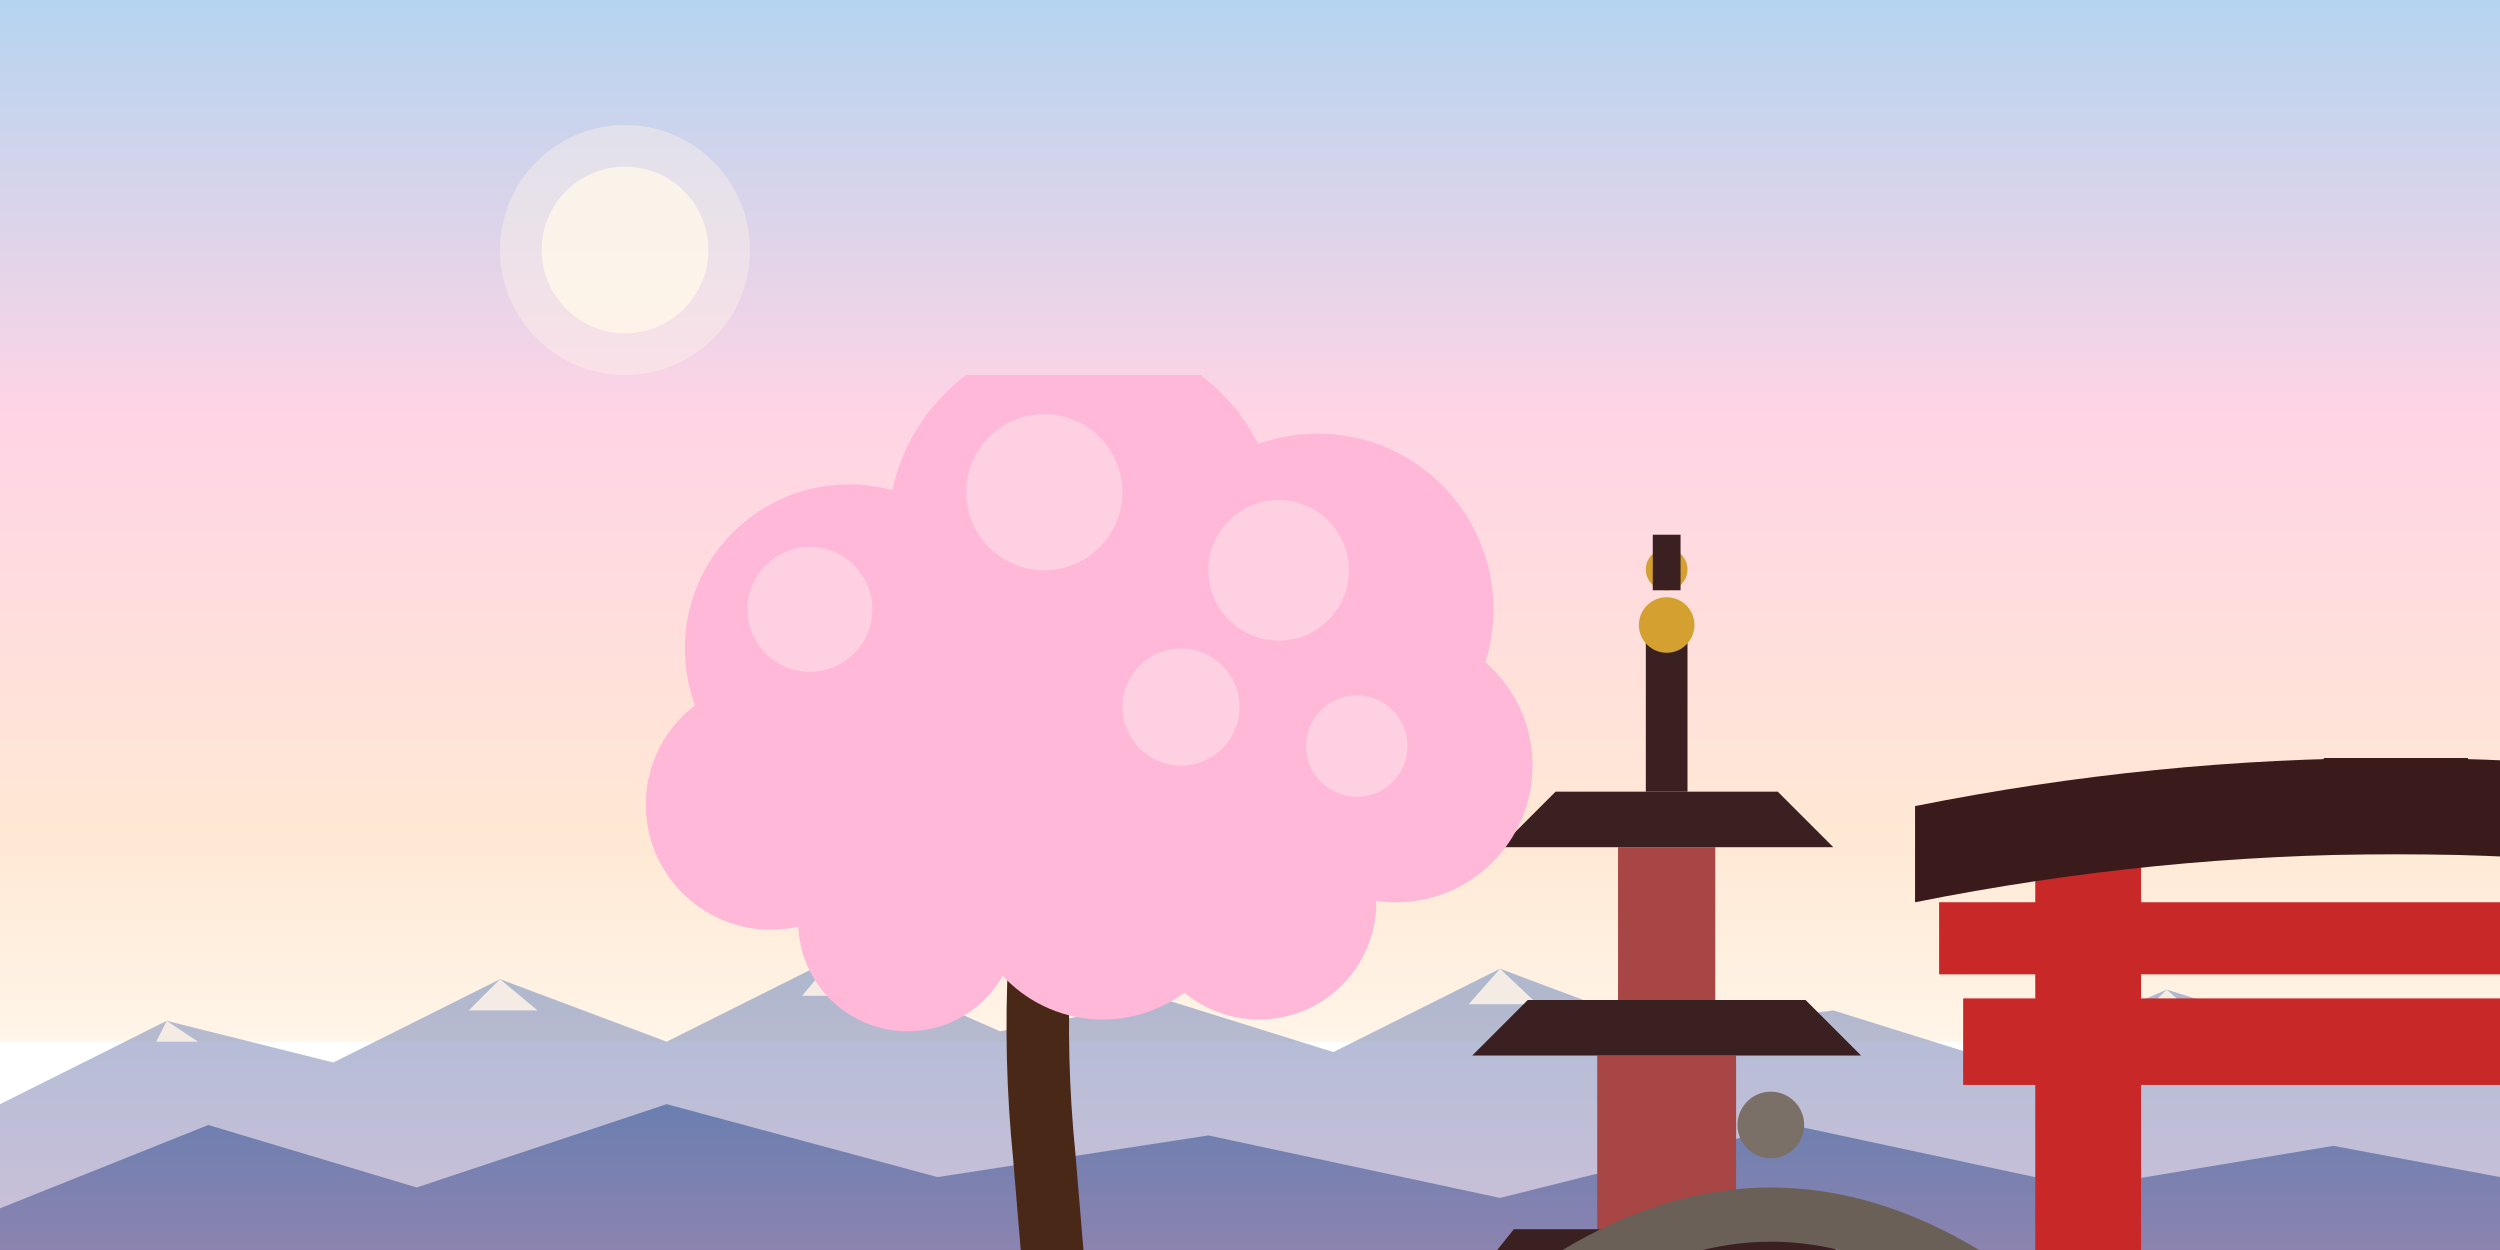
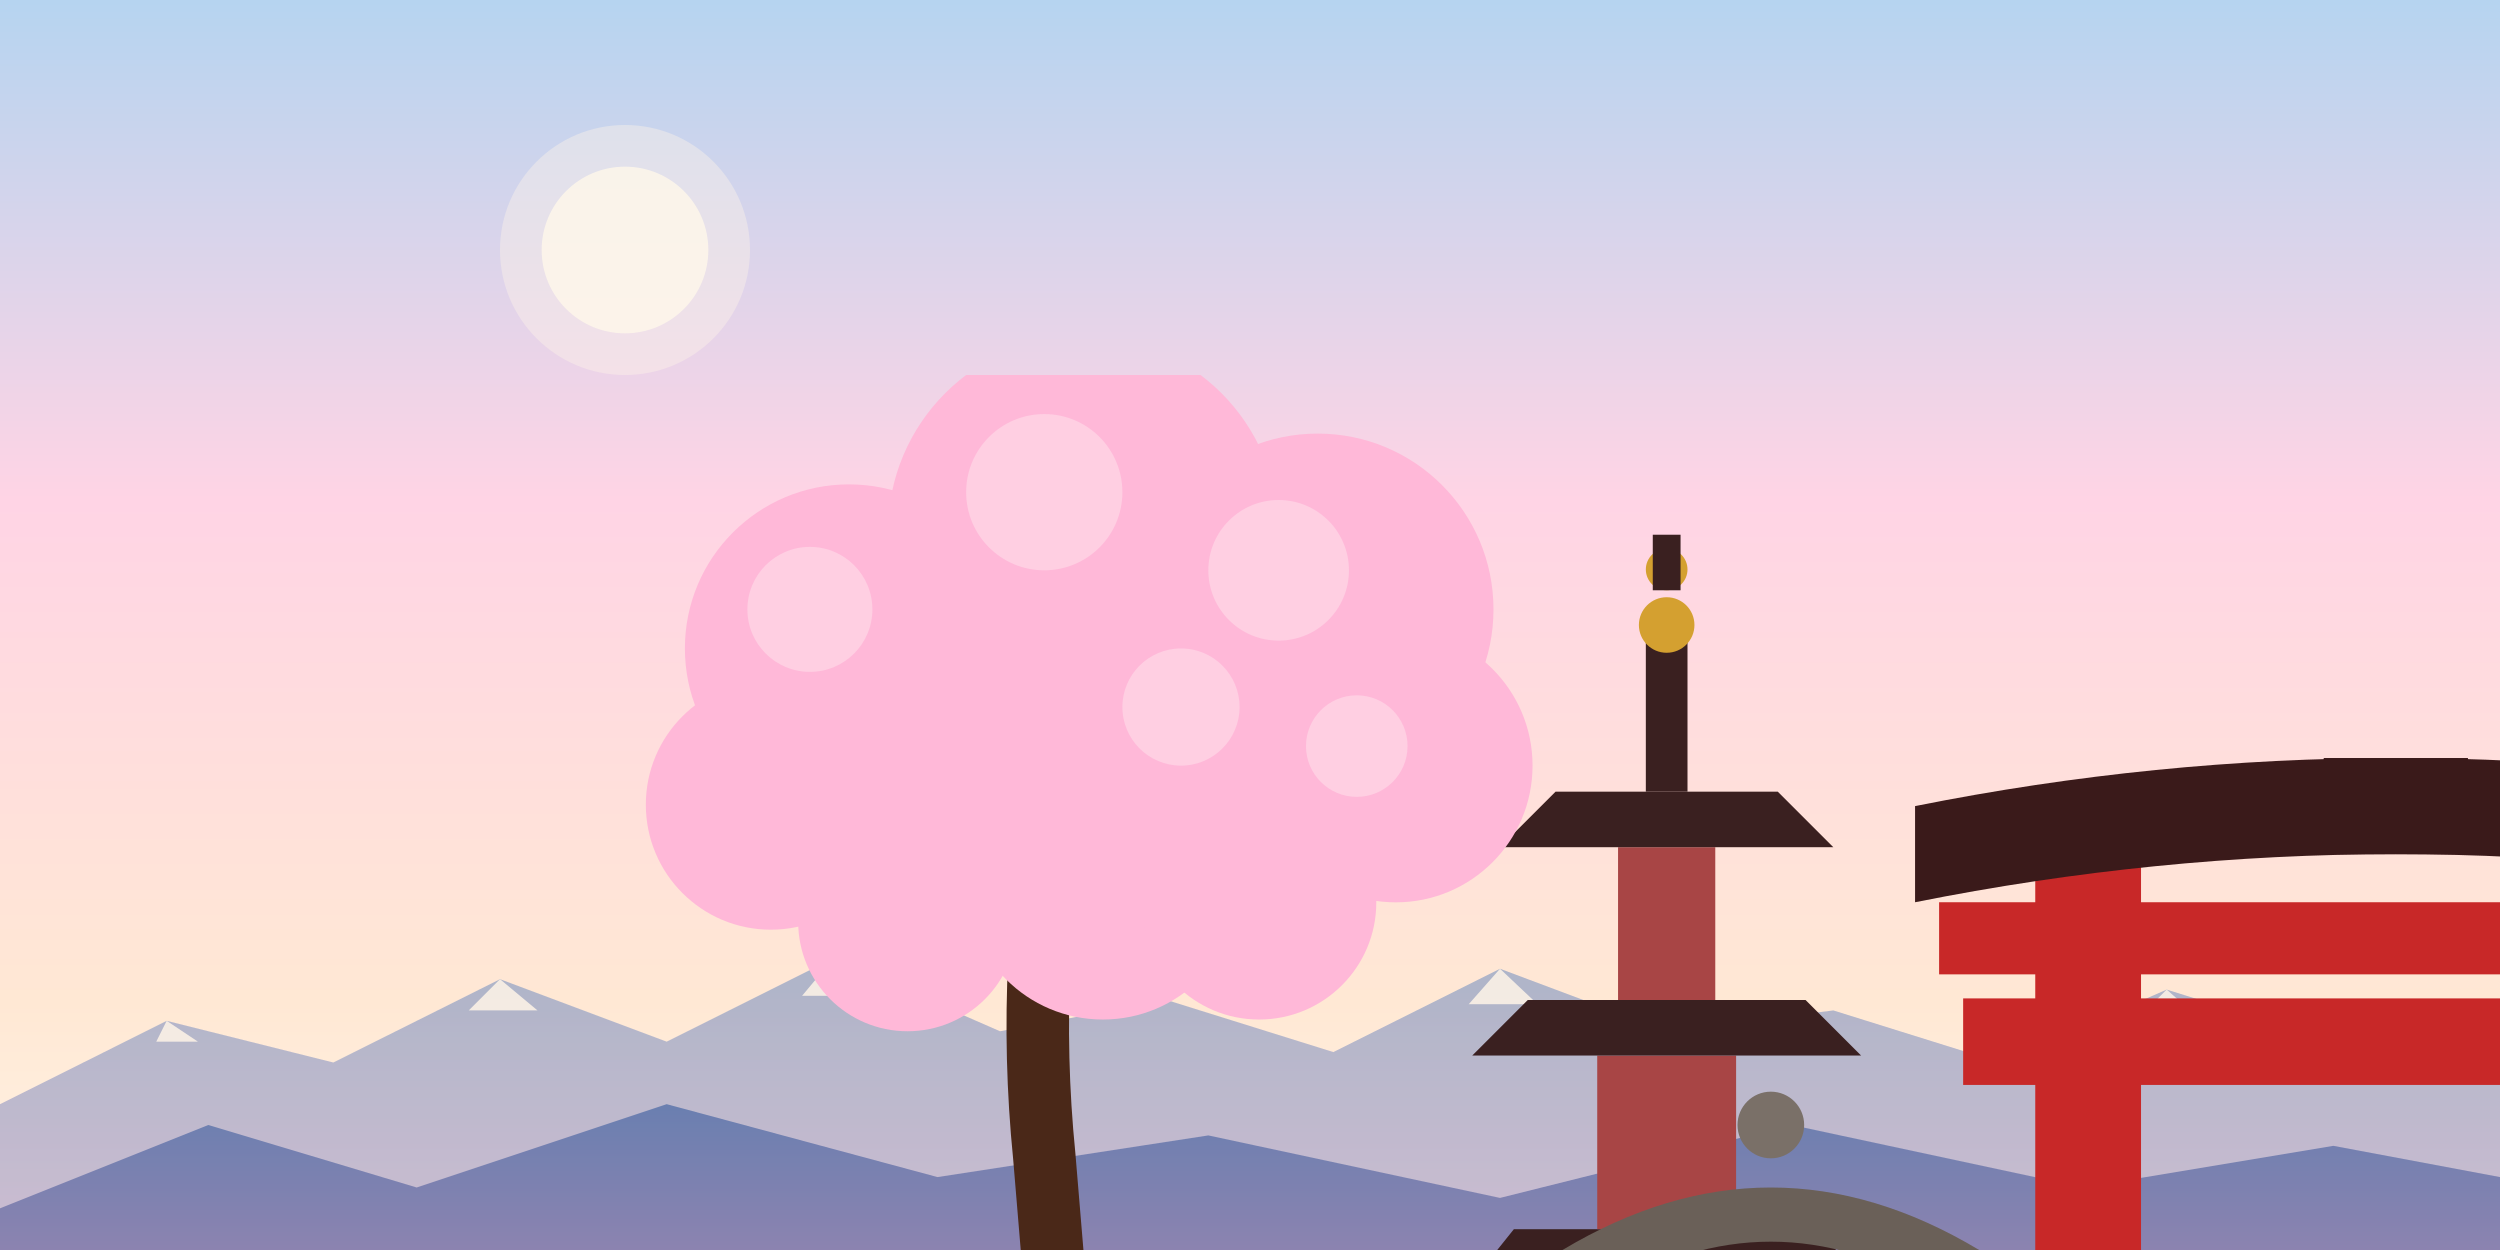
<svg xmlns="http://www.w3.org/2000/svg" viewBox="0 0 1200 600" preserveAspectRatio="xMidYMid slice">
  <defs>
    <linearGradient id="s1-sky" x1="0" y1="0" x2="0" y2="1">
      <stop offset="0%" stop-color="#b5d4f0" />
      <stop offset="40%" stop-color="#ffd4e5" />
      <stop offset="80%" stop-color="#ffe8d4" />
      <stop offset="100%" stop-color="#fff5e8" />
    </linearGradient>
    <linearGradient id="s1-mtn" x1="0" y1="0" x2="0" y2="1">
      <stop offset="0%" stop-color="#8a9fc4" />
      <stop offset="100%" stop-color="#b5a5c8" />
    </linearGradient>
    <linearGradient id="s1-mtnC" x1="0" y1="0" x2="0" y2="1">
      <stop offset="0%" stop-color="#6a7fb0" />
      <stop offset="100%" stop-color="#9a85b0" />
    </linearGradient>
    <linearGradient id="s1-river" x1="0" y1="0" x2="0" y2="1">
      <stop offset="0%" stop-color="#a5c5e8" />
      <stop offset="100%" stop-color="#7ba0c8" />
    </linearGradient>
    <linearGradient id="s1-path" x1="0" y1="0" x2="0" y2="1">
      <stop offset="0%" stop-color="#d4a574" />
      <stop offset="100%" stop-color="#a87848" />
    </linearGradient>
    <linearGradient id="s1-grass" x1="0" y1="0" x2="0" y2="1">
      <stop offset="0%" stop-color="#90c878" />
      <stop offset="100%" stop-color="#6ba058" />
    </linearGradient>
    <symbol id="s1-mtnTile" viewBox="0 0 1200 180" width="1200" height="180">
      <path d="M 0 180 L 0 120 L 80 80 L 160 100 L 240 60 L 320 90 L 400 50 L 480 85 L 560 70 L 640 95 L 720 55 L 800 85 L 880 75 L 960 100 L 1040 65 L 1120 90 L 1200 75 L 1200 180 Z" fill="url(#s1-mtn)" opacity="0.7" />
      <g fill="#fff5e8" opacity="0.85">
        <path d="M 80 80 L 95 90 L 75 90 Z" />
        <path d="M 240 60 L 258 75 L 225 75 Z" />
        <path d="M 400 50 L 418 68 L 385 68 Z" />
        <path d="M 720 55 L 738 72 L 705 72 Z" />
        <path d="M 1040 65 L 1057 80 L 1025 80 Z" />
      </g>
    </symbol>
    <symbol id="s1-mtnCTile" viewBox="0 0 1200 140" width="1200" height="140">
      <path d="M 0 140 L 0 90 L 100 50 L 200 80 L 320 40 L 450 75 L 580 55 L 720 85 L 860 50 L 1000 80 L 1120 60 L 1200 75 L 1200 140 Z" fill="url(#s1-mtnC)" />
    </symbol>
    <symbol id="s1-riverTile" viewBox="0 0 400 60" width="400" height="60">
      <rect x="0" y="0" width="400" height="60" fill="url(#s1-river)" />
      <g stroke="#c8e0f4" stroke-width="1" opacity="0.7" fill="none">
        <path d="M0 12 Q 25 10, 50 12 T 100 12 T 150 12 T 200 12 T 250 12 T 300 12 T 350 12 T 400 12" />
        <path d="M0 25 Q 30 23, 60 25 T 120 25 T 180 25 T 240 25 T 300 25 T 360 25 T 400 25" />
        <path d="M0 40 Q 20 38, 40 40 T 80 40 T 120 40 T 160 40 T 200 40 T 240 40 T 280 40 T 320 40 T 360 40 T 400 40" />
      </g>
      <g fill="#ffb8d8" opacity="0.6">
        <ellipse cx="70" cy="22" rx="3" ry="1.5" />
        <ellipse cx="140" cy="35" rx="2.5" ry="1.2" />
        <ellipse cx="220" cy="18" rx="3" ry="1.5" />
        <ellipse cx="290" cy="42" rx="2.5" ry="1.2" />
        <ellipse cx="350" cy="28" rx="3" ry="1.5" />
      </g>
    </symbol>
    <symbol id="s1-grassTile" viewBox="0 0 300 40" width="300" height="40">
      <rect x="0" y="0" width="300" height="40" fill="url(#s1-grass)" />
      <g fill="#ff9fc8">
        <circle cx="45" cy="18" r="1.5" />
        <circle cx="130" cy="22" r="1.5" />
        <circle cx="230" cy="20" r="1.5" />
      </g>
      <g fill="#fff5a0">
        <circle cx="85" cy="25" r="1.5" />
        <circle cx="185" cy="28" r="1.5" />
        <circle cx="280" cy="22" r="1.5" />
      </g>
    </symbol>
    <symbol id="s1-pathTile" viewBox="0 0 300 80" width="300" height="80">
      <rect x="0" y="0" width="300" height="80" fill="url(#s1-path)" />
      <g stroke="#6a4820" stroke-width="1.5" opacity="0.6" fill="none">
        <line x1="0" y1="25" x2="300" y2="25" />
        <line x1="0" y1="55" x2="300" y2="55" />
        <line x1="50" y1="0" x2="50" y2="25" />
        <line x1="130" y1="0" x2="130" y2="25" />
        <line x1="210" y1="0" x2="210" y2="25" />
        <line x1="30" y1="25" x2="30" y2="55" />
        <line x1="110" y1="25" x2="110" y2="55" />
        <line x1="190" y1="25" x2="190" y2="55" />
        <line x1="270" y1="25" x2="270" y2="55" />
        <line x1="70" y1="55" x2="70" y2="80" />
        <line x1="180" y1="55" x2="180" y2="80" />
      </g>
      <g fill="#ffb8d8" opacity="0.8">
        <ellipse cx="80" cy="15" rx="2.5" ry="1.2" />
        <ellipse cx="175" cy="40" rx="2.5" ry="1.2" />
        <ellipse cx="245" cy="65" rx="2.5" ry="1.2" />
      </g>
    </symbol>
    <symbol id="s1-pagoda" viewBox="0 0 120 180" width="120" height="180">
      <rect x="45" y="150" width="30" height="30" fill="#8a3a3a" />
      <path d="M 25 150 L 95 150 L 85 140 L 35 140 Z" fill="#3a2020" />
      <rect x="48" y="115" width="24" height="25" fill="#a84545" />
      <path d="M 30 115 L 90 115 L 82 105 L 38 105 Z" fill="#3a2020" />
      <rect x="50" y="80" width="20" height="25" fill="#a84545" />
      <path d="M 32 80 L 88 80 L 80 72 L 40 72 Z" fill="#3a2020" />
      <rect x="53" y="50" width="14" height="22" fill="#a84545" />
      <path d="M 36 50 L 84 50 L 76 42 L 44 42 Z" fill="#3a2020" />
      <rect x="57" y="20" width="6" height="22" fill="#3a2020" />
      <circle cx="60" cy="18" r="4" fill="#d4a030" />
      <circle cx="60" cy="10" r="3" fill="#d4a030" />
      <rect x="58" y="5" width="4" height="8" fill="#3a2020" />
    </symbol>
    <symbol id="s1-torii" viewBox="0 0 200 260" width="200" height="260">
      <rect x="25" y="60" width="22" height="200" fill="#c82828" />
      <rect x="153" y="60" width="22" height="200" fill="#c82828" />
      <rect x="10" y="95" width="180" height="18" fill="#c82828" />
      <path d="M 0 55 Q 100 35, 200 55 L 200 75 Q 100 55, 0 75 Z" fill="#3a1a1a" />
      <rect x="5" y="75" width="190" height="15" fill="#c82828" />
      <rect x="85" y="45" width="30" height="20" fill="#3a1a1a" />
    </symbol>
    <symbol id="s1-sakura" viewBox="0 0 260 320" width="260" height="320">
      <path d="M 130 320 Q 125 260, 120 200 Q 115 150, 125 100" fill="none" stroke="#4a2818" stroke-width="16" stroke-linecap="round" />
      <g stroke="#4a2818" stroke-width="6" stroke-linecap="round" fill="none">
        <path d="M 125 140 Q 100 130, 70 115" />
        <path d="M 122 120 Q 145 105, 175 90" />
        <path d="M 125 100 Q 110 80, 85 65" />
        <path d="M 125 100 Q 140 75, 170 55" />
        <path d="M 125 100 Q 130 70, 125 40" />
      </g>
      <g fill="#ffb8d8">
        <circle cx="130" cy="40" r="50" />
        <circle cx="70" cy="70" r="42" />
        <circle cx="190" cy="60" r="45" />
        <circle cx="105" cy="95" r="38" />
        <circle cx="165" cy="95" r="40" />
        <circle cx="50" cy="110" r="32" />
        <circle cx="210" cy="100" r="35" />
        <circle cx="135" cy="130" r="35" />
        <circle cx="85" cy="140" r="28" />
        <circle cx="175" cy="135" r="30" />
      </g>
      <g fill="#ffd4e5" opacity="0.8">
        <circle cx="120" cy="30" r="20" />
        <circle cx="60" cy="60" r="16" />
        <circle cx="180" cy="50" r="18" />
        <circle cx="155" cy="85" r="15" />
        <circle cx="200" cy="95" r="13" />
      </g>
    </symbol>
    <symbol id="s1-lantern" viewBox="0 0 70 150" width="70" height="150">
      <rect x="10" y="140" width="50" height="10" fill="#7a7068" rx="2" />
      <rect x="20" y="125" width="30" height="15" fill="#8a8078" />
      <rect x="28" y="85" width="14" height="40" fill="#8a8078" />
      <rect x="18" y="75" width="34" height="12" fill="#7a7068" />
      <rect x="22" y="55" width="26" height="22" fill="#8a8078" />
      <rect x="30" y="60" width="10" height="12" fill="#3a2818" />
      <circle cx="35" cy="66" r="8" fill="#ffd770" opacity="0.5" />
      <path d="M 10 55 Q 35 40, 60 55 L 55 60 Q 35 48, 15 60 Z" fill="#6a6058" />
      <circle cx="35" cy="40" r="4" fill="#7a7068" />
    </symbol>
  </defs>
-   <rect x="0" y="0" width="1200" height="500" fill="url(#s1-sky)" />
+   <rect x="0" y="0" width="1200" height="600" fill="url(#s1-sky)" />
  <g transform="translate(300, 120)">
    <circle cx="0" cy="0" r="60" fill="#fff5e8" opacity="0.4" />
    <circle cx="0" cy="0" r="40" fill="#fff8ea" opacity="0.8" />
  </g>
  <g>
    <use href="#s1-mtnTile" x="0" y="200" />
    <use href="#s1-mtnTile" x="1200" y="200" />
    <animateTransform attributeName="transform" type="translate" from="0 0" to="-1200 0" dur="200s" repeatCount="indefinite" />
  </g>
  <g>
    <use href="#s1-mtnCTile" x="0" y="260" />
    <use href="#s1-mtnCTile" x="1200" y="260" />
    <animateTransform attributeName="transform" type="translate" from="0 0" to="-1200 0" dur="120s" repeatCount="indefinite" />
  </g>
  <g>
    <g>
      <use href="#s1-pagoda" x="200" y="240" />
      <use href="#s1-pagoda" x="1600" y="240" />
      <animateTransform attributeName="transform" type="translate" from="0 0" to="-1800 0" dur="90s" repeatCount="indefinite" />
    </g>
  </g>
  <g>
    <use href="#s1-riverTile" x="0" y="410" />
    <use href="#s1-riverTile" x="400" y="410" />
    <use href="#s1-riverTile" x="800" y="410" />
    <use href="#s1-riverTile" x="1200" y="410" />
    <animateTransform attributeName="transform" type="translate" from="0 0" to="-400 0" dur="35s" repeatCount="indefinite" />
  </g>
  <g>
    <use href="#s1-grassTile" x="0" y="470" />
    <use href="#s1-grassTile" x="300" y="470" />
    <use href="#s1-grassTile" x="600" y="470" />
    <use href="#s1-grassTile" x="900" y="470" />
    <use href="#s1-grassTile" x="1200" y="470" />
    <use href="#s1-grassTile" x="1500" y="470" />
    <animateTransform attributeName="transform" type="translate" from="0 0" to="-300 0" dur="16s" repeatCount="indefinite" />
  </g>
  <g>
    <g>
      <use href="#s1-sakura" x="-80" y="180" />
      <use href="#s1-lantern" x="250" y="380" />
      <use href="#s1-torii" x="550" y="260" />
      <use href="#s1-sakura" x="850" y="200" />
      <use href="#s1-lantern" x="1280" y="380" />
      <use href="#s1-sakura" x="1450" y="180" />
      <use href="#s1-torii" x="1900" y="260" />
      <use href="#s1-sakura" x="2200" y="200" />
      <use href="#s1-sakura" x="2320" y="180" />
      <use href="#s1-lantern" x="2650" y="380" />
      <use href="#s1-torii" x="2950" y="260" />
      <use href="#s1-sakura" x="3250" y="200" />
      <use href="#s1-lantern" x="3680" y="380" />
      <use href="#s1-sakura" x="3850" y="180" />
      <use href="#s1-torii" x="4300" y="260" />
      <use href="#s1-sakura" x="4600" y="200" />
      <animateTransform attributeName="transform" type="translate" from="0 0" to="-2400 0" dur="60s" repeatCount="indefinite" />
    </g>
  </g>
  <g>
    <use href="#s1-pathTile" x="0" y="510" />
    <use href="#s1-pathTile" x="300" y="510" />
    <use href="#s1-pathTile" x="600" y="510" />
    <use href="#s1-pathTile" x="900" y="510" />
    <use href="#s1-pathTile" x="1200" y="510" />
    <use href="#s1-pathTile" x="1500" y="510" />
    <animateTransform attributeName="transform" type="translate" from="0 0" to="-300 0" dur="8s" repeatCount="indefinite" />
  </g>
  <g>
    <ellipse cx="100" cy="-20" rx="4" ry="2" fill="#ffb8d8" opacity="0.9">
      <animate attributeName="cy" values="-20;620" dur="18s" repeatCount="indefinite" />
      <animate attributeName="cx" values="100;50;100" dur="18s" repeatCount="indefinite" />
    </ellipse>
    <ellipse cx="300" cy="-40" rx="3.5" ry="1.8" fill="#ffd4e5" opacity="0.85">
      <animate attributeName="cy" values="-40;640" dur="22s" repeatCount="indefinite" />
      <animate attributeName="cx" values="300;260;300" dur="22s" repeatCount="indefinite" />
    </ellipse>
    <ellipse cx="500" cy="-30" rx="4" ry="2" fill="#ff9fc8" opacity="0.9">
      <animate attributeName="cy" values="-30;630" dur="20s" repeatCount="indefinite" />
      <animate attributeName="cx" values="500;460;500" dur="20s" repeatCount="indefinite" />
    </ellipse>
    <ellipse cx="700" cy="-50" rx="3" ry="1.5" fill="#ffb8d8" opacity="0.8">
      <animate attributeName="cy" values="-50;620" dur="24s" repeatCount="indefinite" />
      <animate attributeName="cx" values="700;650;700" dur="24s" repeatCount="indefinite" />
    </ellipse>
    <ellipse cx="900" cy="-25" rx="4" ry="2" fill="#ffd4e5" opacity="0.9">
      <animate attributeName="cy" values="-25;625" dur="19s" repeatCount="indefinite" />
      <animate attributeName="cx" values="900;860;900" dur="19s" repeatCount="indefinite" />
    </ellipse>
    <ellipse cx="1100" cy="-45" rx="3.5" ry="1.8" fill="#ff9fc8" opacity="0.85">
      <animate attributeName="cy" values="-45;635" dur="21s" repeatCount="indefinite" />
      <animate attributeName="cx" values="1100;1050;1100" dur="21s" repeatCount="indefinite" />
    </ellipse>
  </g>
</svg>
